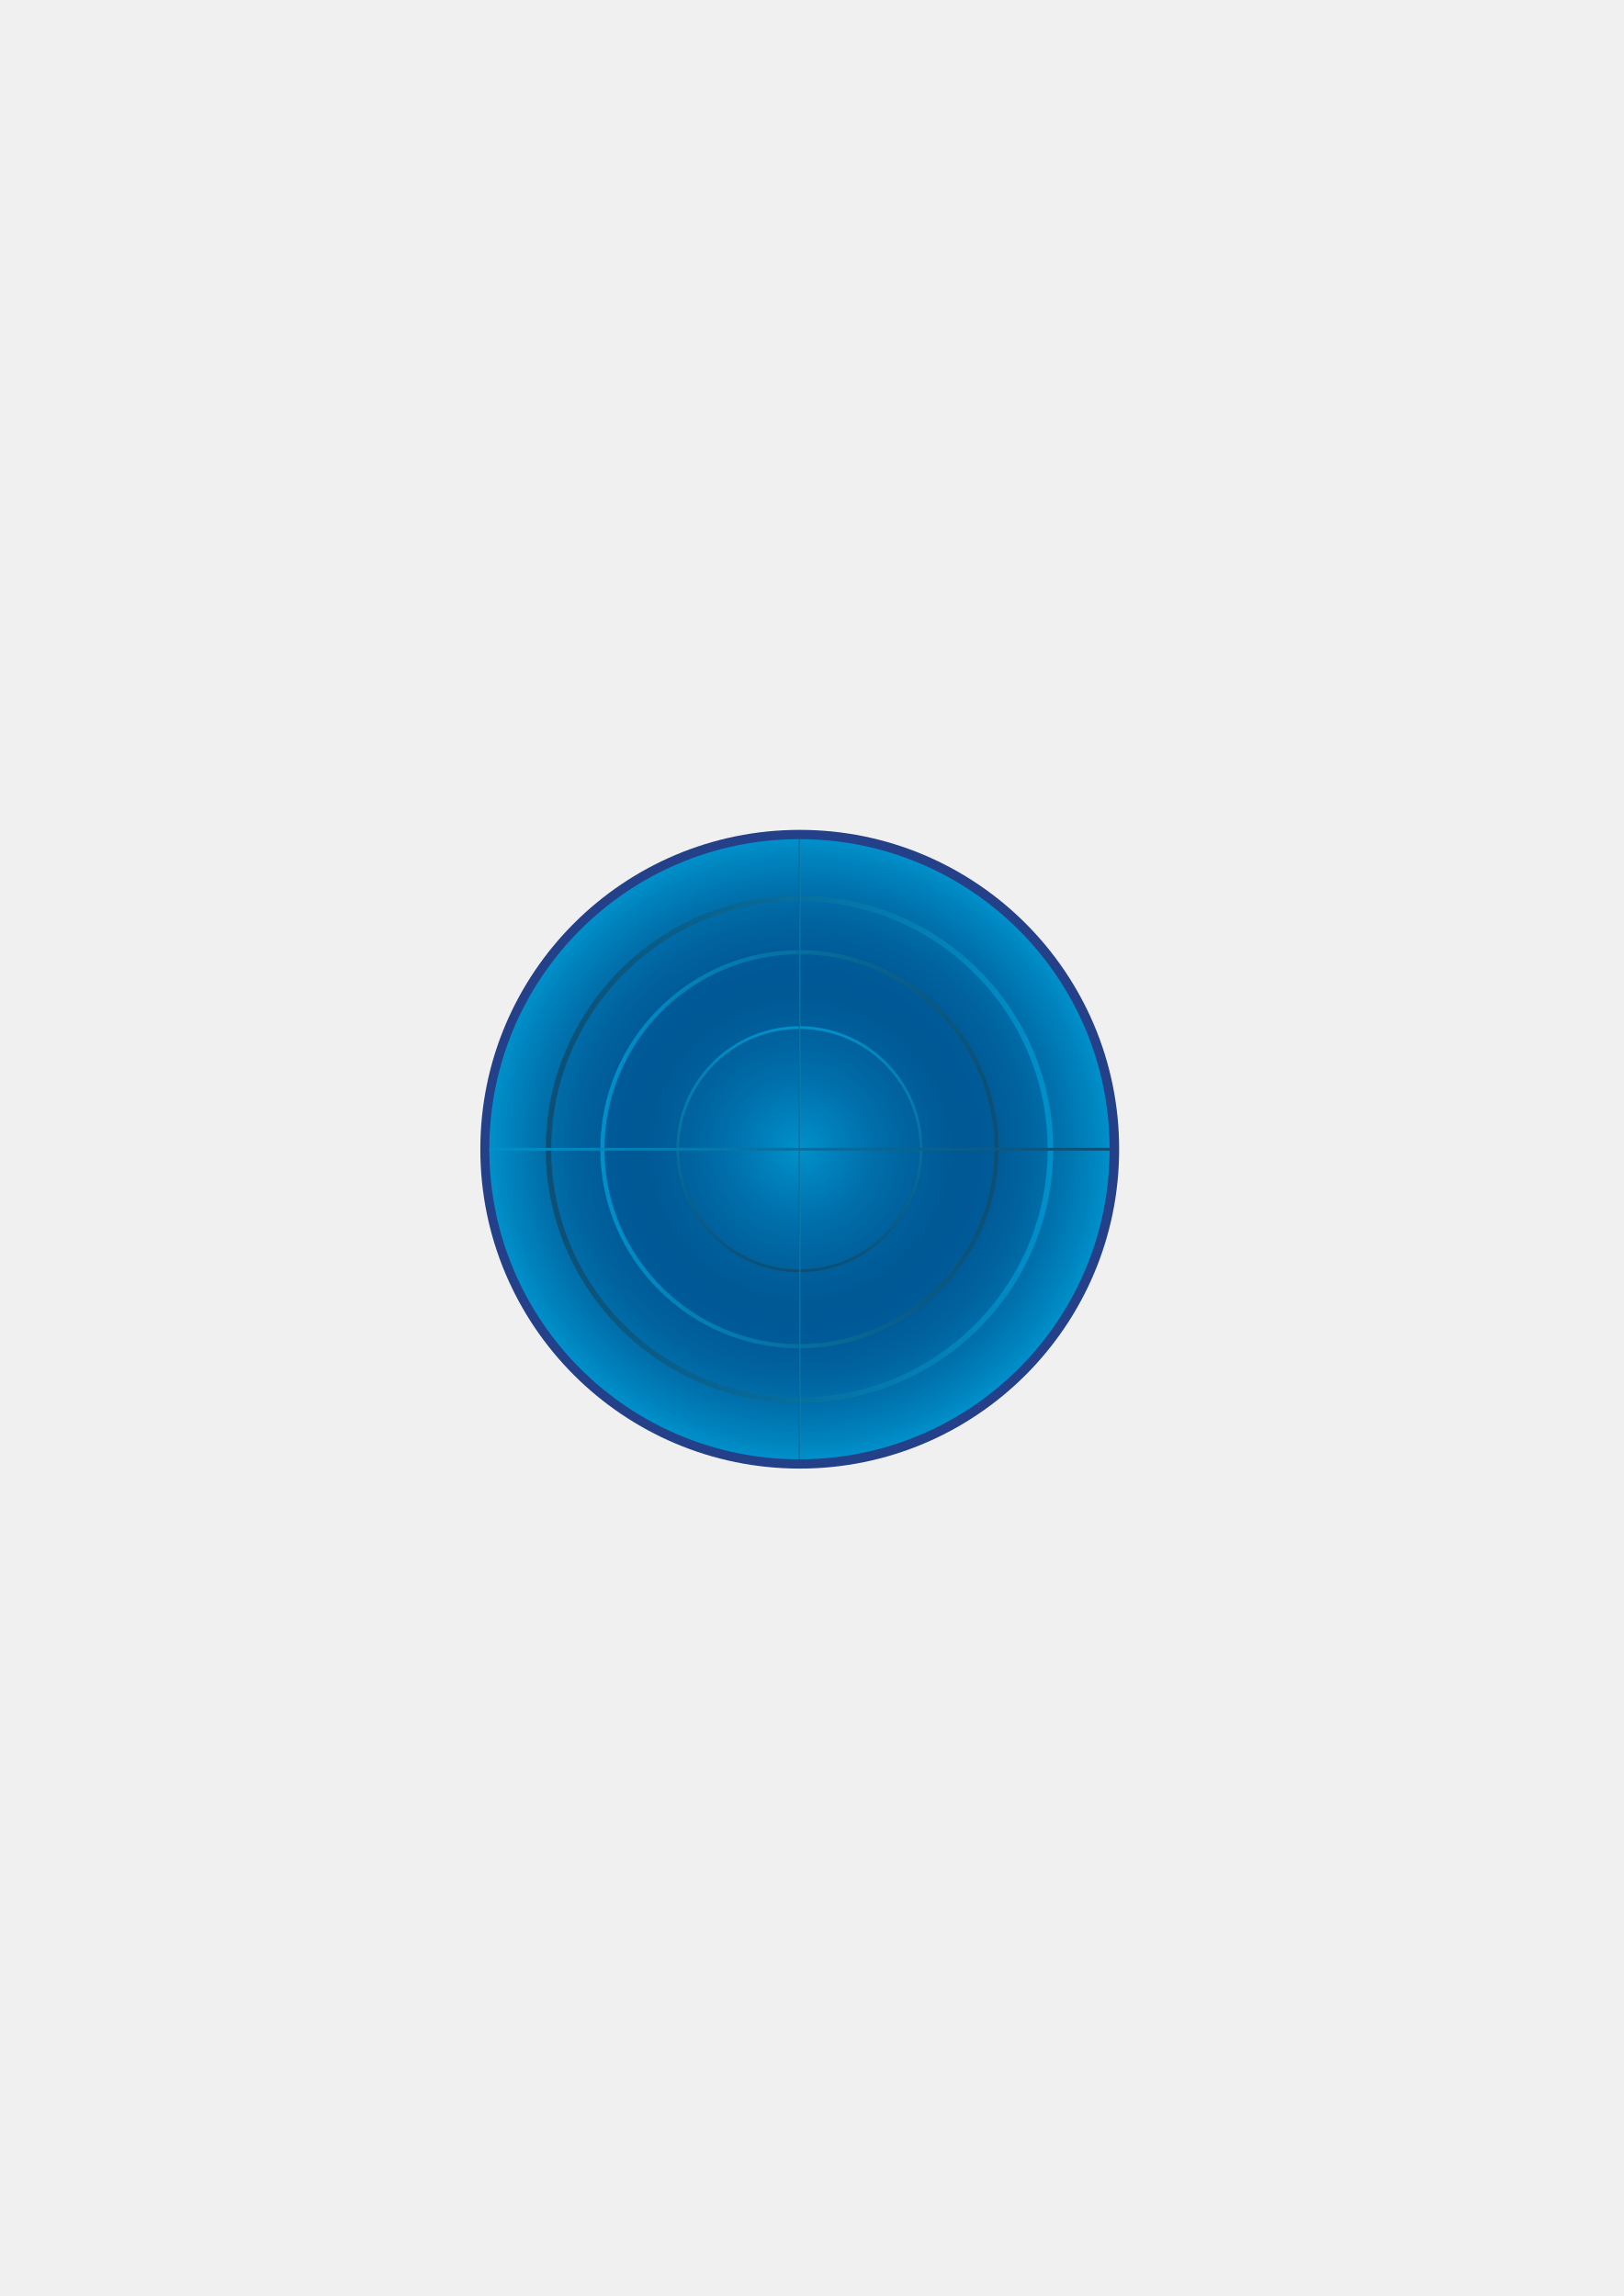
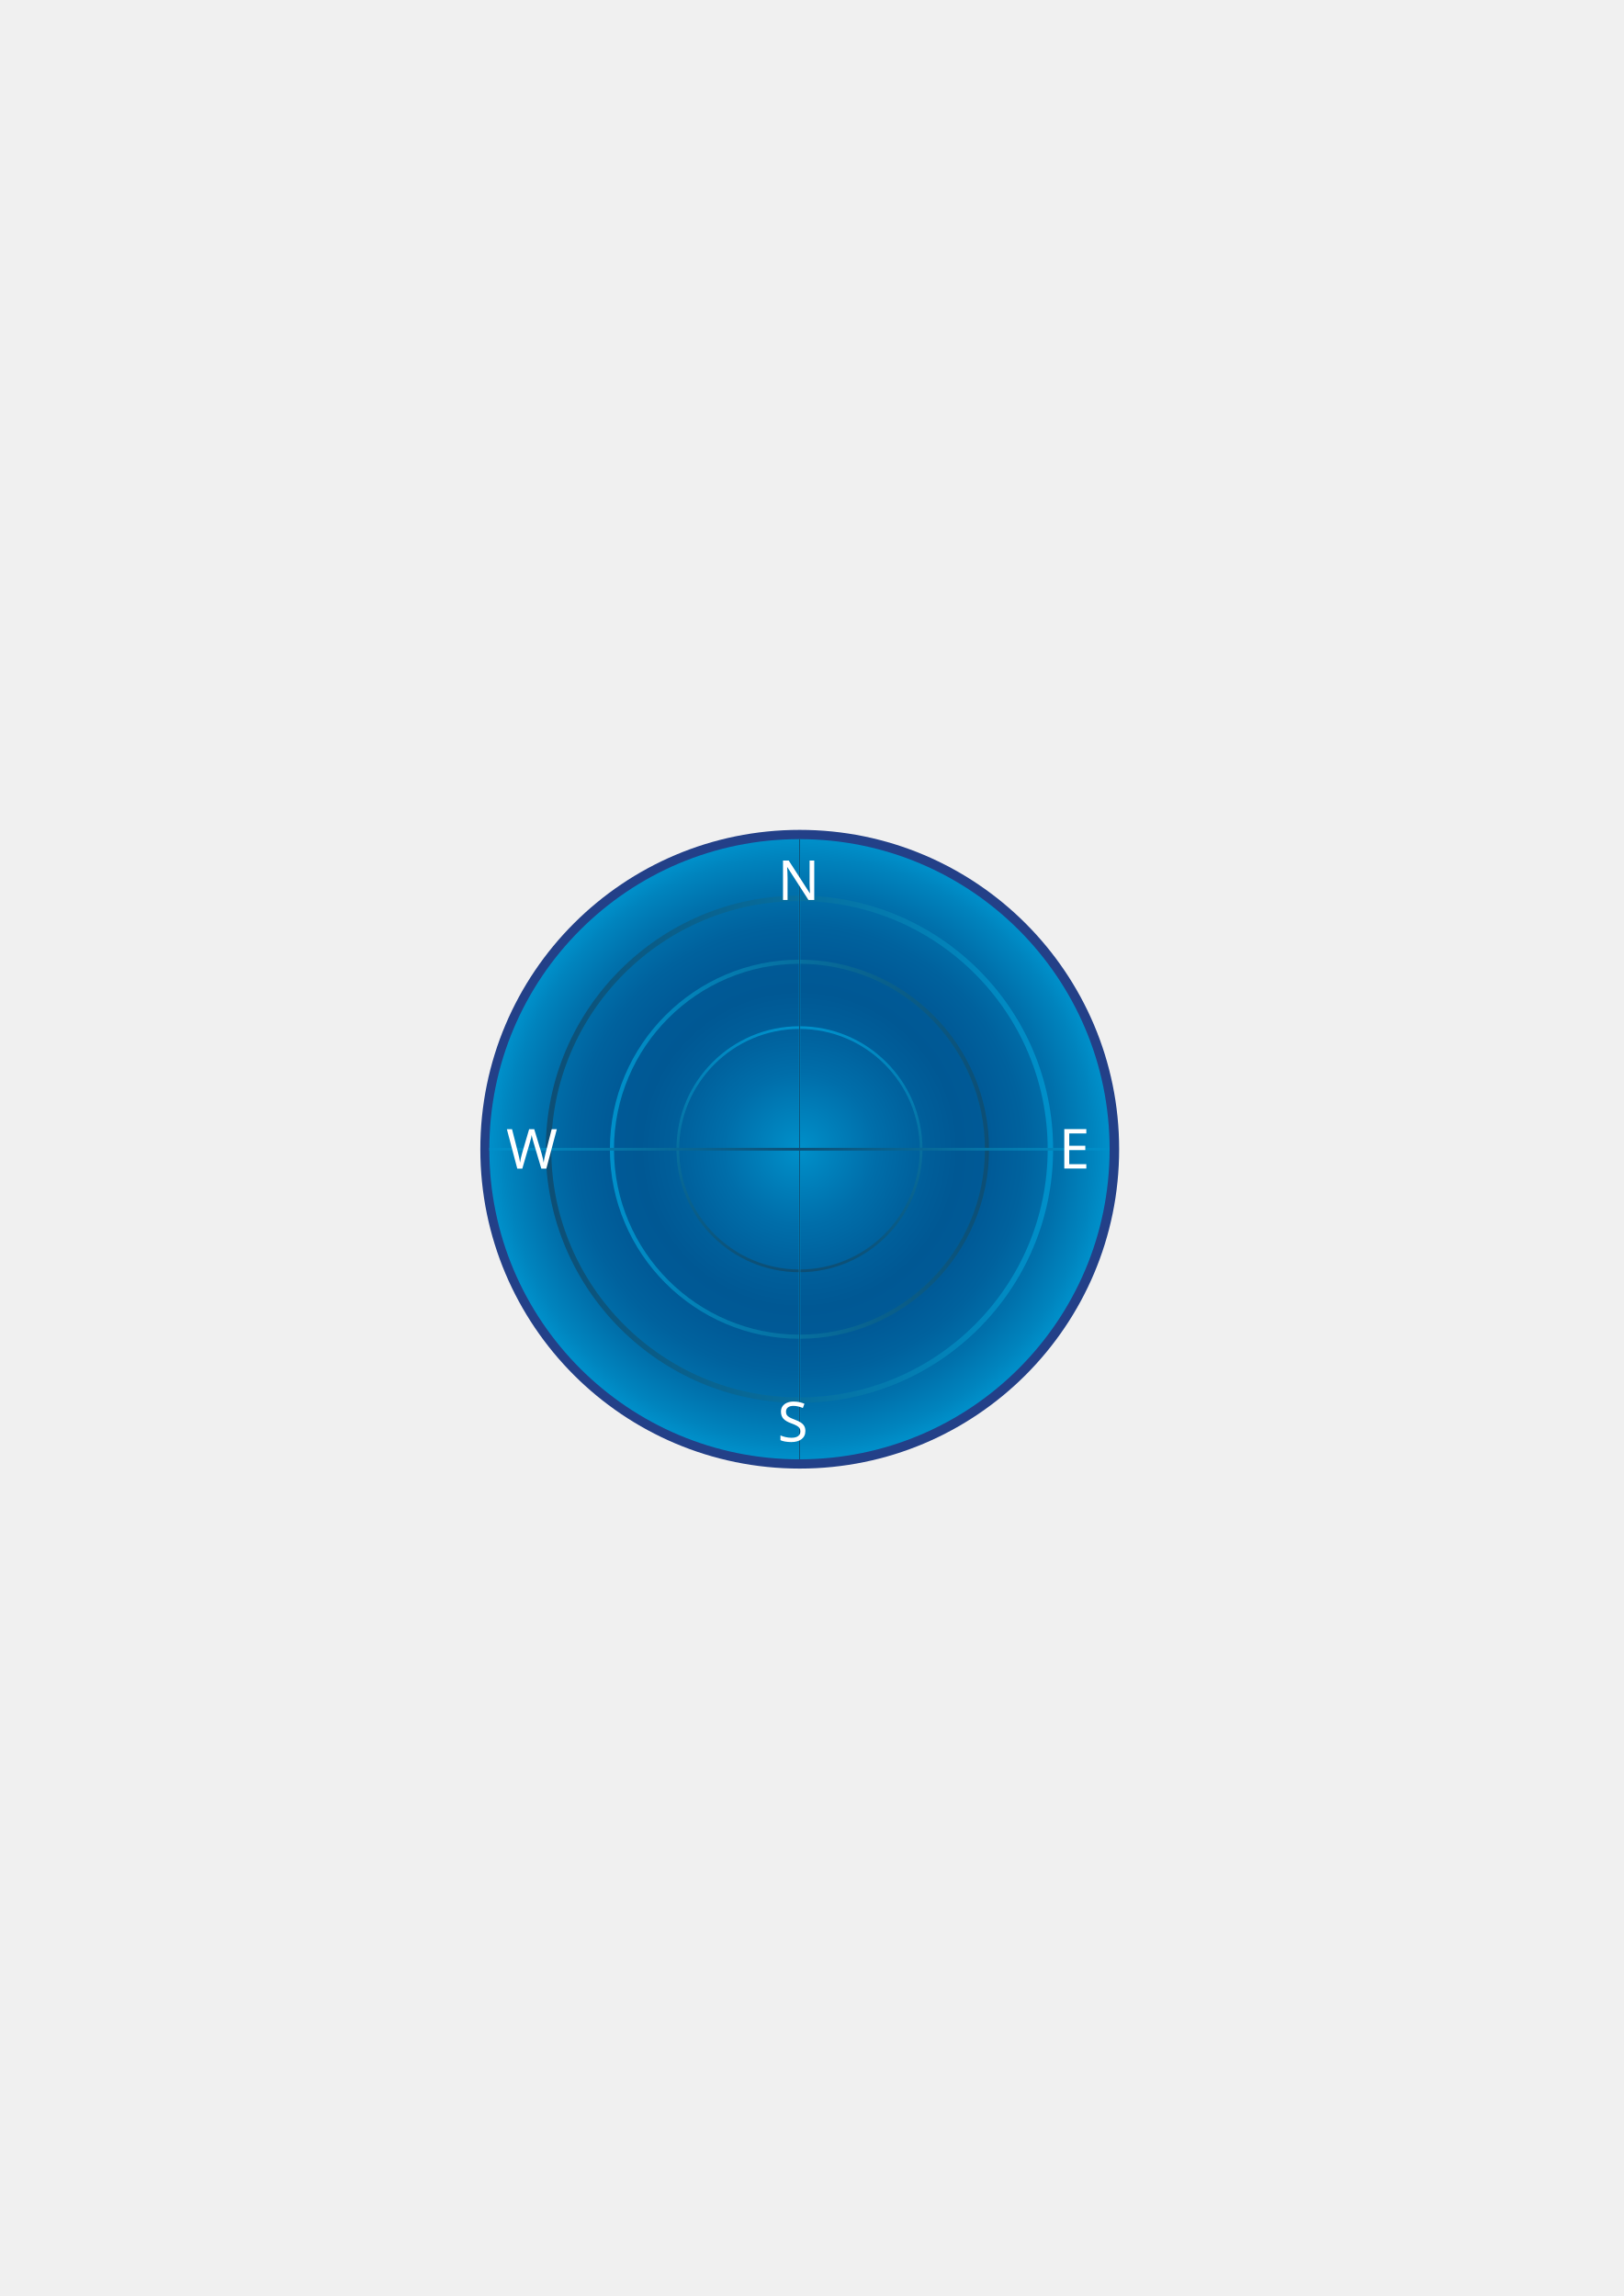
<svg xmlns="http://www.w3.org/2000/svg" version="1.1" id="Layer_1" x="0px" y="0px" viewBox="0 0 595.3 841.9" style="enable-background:new 0 0 595.3 841.9;" xml:space="preserve">
  <style type="text/css">
	.st0{fill:#234088;}
	.st1{fill:url(#SVGID_1_);}
	.st2{fill:url(#SVGID_2_);}
	.st3{fill:url(#SVGID_3_);}
	.st4{fill:url(#SVGID_4_);}
	.st5{fill:url(#SVGID_5_);}
	.st6{fill:url(#SVGID_6_);}
+ 	.st7{fill:#FFFFFF;}
+ 	.st8{font-family:'Arial-Black';}
+ 	.st9{font-size:20.249px;}
</style>
  <g>
    <circle class="st0" cx="293.2" cy="421.4" r="117.1" />
    <radialGradient id="SVGID_1_" cx="293.119" cy="421.403" r="113.718" gradientUnits="userSpaceOnUse">
      <stop offset="0" style="stop-color:#0090CA" />
      <stop offset="2.852240e-002" style="stop-color:#008CC6" />
      <stop offset="0.243" style="stop-color:#006EAA" />
      <stop offset="0.412" style="stop-color:#005E9A" />
      <stop offset="0.512" style="stop-color:#005894" />
      <stop offset="0.615" style="stop-color:#005A97" />
      <stop offset="0.723" style="stop-color:#00629E" />
      <stop offset="0.834" style="stop-color:#0070AB" />
      <stop offset="0.947" style="stop-color:#0084BE" />
      <stop offset="1" style="stop-color:#0090CA" />
    </radialGradient>
    <circle class="st1" cx="293.1" cy="421.4" r="113.7" />
    <linearGradient id="SVGID_2_" gradientUnits="userSpaceOnUse" x1="200.09" y1="421.403" x2="386.147" y2="421.403">
      <stop offset="0" style="stop-color:#0D4E74" />
      <stop offset="1" style="stop-color:#0090CA" />
    </linearGradient>
    <path class="st2" d="M293.1,514.4c-51.3,0-93-41.7-93-93s41.7-93,93-93c51.3,0,93,41.7,93,93S344.4,514.4,293.1,514.4z    M293.1,330.4c-50.2,0-91,40.8-91,91c0,50.2,40.8,91,91,91s91-40.8,91-91C384.1,371.2,343.3,330.4,293.1,330.4z" />
-     <linearGradient id="SVGID_3_" gradientUnits="userSpaceOnUse" x1="366.147" y1="421.403" x2="220.09" y2="421.403">
+     <linearGradient id="SVGID_3_" gradientUnits="userSpaceOnUse" x1="362.57" y1="421.403" x2="223.667" y2="421.403">
      <stop offset="0" style="stop-color:#0D4E74" />
      <stop offset="1" style="stop-color:#0090CA" />
    </linearGradient>
-     <path class="st3" d="M293.1,494.4c-40.3,0-73-32.8-73-73s32.8-73,73-73c40.3,0,73,32.8,73,73S333.4,494.4,293.1,494.4z    M293.1,349.9c-39.4,0-71.5,32.1-71.5,71.5c0,39.4,32.1,71.5,71.5,71.5c39.4,0,71.5-32.1,71.5-71.5   C364.6,382,332.5,349.9,293.1,349.9z" />
+     <path class="st3" d="M293.1,490.9c-38.3,0-69.5-31.2-69.5-69.5s31.2-69.5,69.5-69.5c38.3,0,69.5,31.2,69.5,69.5   S331.4,490.9,293.1,490.9z M293.1,353.4c-37.5,0-68,30.5-68,68c0,37.5,30.5,68,68,68s68-30.5,68-68   C361.1,383.9,330.6,353.4,293.1,353.4z" />
    <linearGradient id="SVGID_4_" gradientUnits="userSpaceOnUse" x1="293.119" y1="466.502" x2="293.119" y2="376.305">
      <stop offset="0" style="stop-color:#0D4E74" />
      <stop offset="1" style="stop-color:#0090CA" />
    </linearGradient>
    <path class="st4" d="M293.1,466.5c-24.9,0-45.1-20.2-45.1-45.1s20.2-45.1,45.1-45.1c24.9,0,45.1,20.2,45.1,45.1   S318,466.5,293.1,466.5z M293.1,377.3c-24.3,0-44.1,19.8-44.1,44.1c0,24.3,19.8,44.1,44.1,44.1s44.1-19.8,44.1-44.1   C337.2,397.1,317.5,377.3,293.1,377.3z" />
    <linearGradient id="SVGID_5_" gradientUnits="userSpaceOnUse" x1="292.869" y1="421.403" x2="293.369" y2="421.403">
-       <stop offset="0" style="stop-color:#0D4E74" />
+       <stop offset="0" style="stop-color:#0090CA" />
+       <stop offset="0.512" style="stop-color:#0D4E74" />
      <stop offset="1" style="stop-color:#0090CA" />
    </linearGradient>
    <rect x="292.9" y="307.7" class="st5" width="0.5" height="227.4" />
    <linearGradient id="SVGID_6_" gradientUnits="userSpaceOnUse" x1="406.836" y1="421.403" x2="179.401" y2="421.403">
-       <stop offset="0" style="stop-color:#0D4E74" />
+       <stop offset="0" style="stop-color:#0090CA" />
+       <stop offset="0.502" style="stop-color:#0D4E74" />
      <stop offset="1" style="stop-color:#0090CA" />
    </linearGradient>
    <rect x="179.4" y="420.9" class="st6" width="227.4" height="1" />
+     <text transform="matrix(1 0 0 1 285.0986 329.9975)" class="st7 st8 st9">N</text>
+     <text transform="matrix(1 0 0 1 388.2228 428.4745)" class="st7 st8 st9">E</text>
+     <text transform="matrix(1 0 0 1 285.0988 528.5767)" class="st7 st8 st9">S</text>
+     <text transform="matrix(1 0 0 1 185.5815 428.5131)" class="st7 st8 st9">W</text>
  </g>
</svg>
